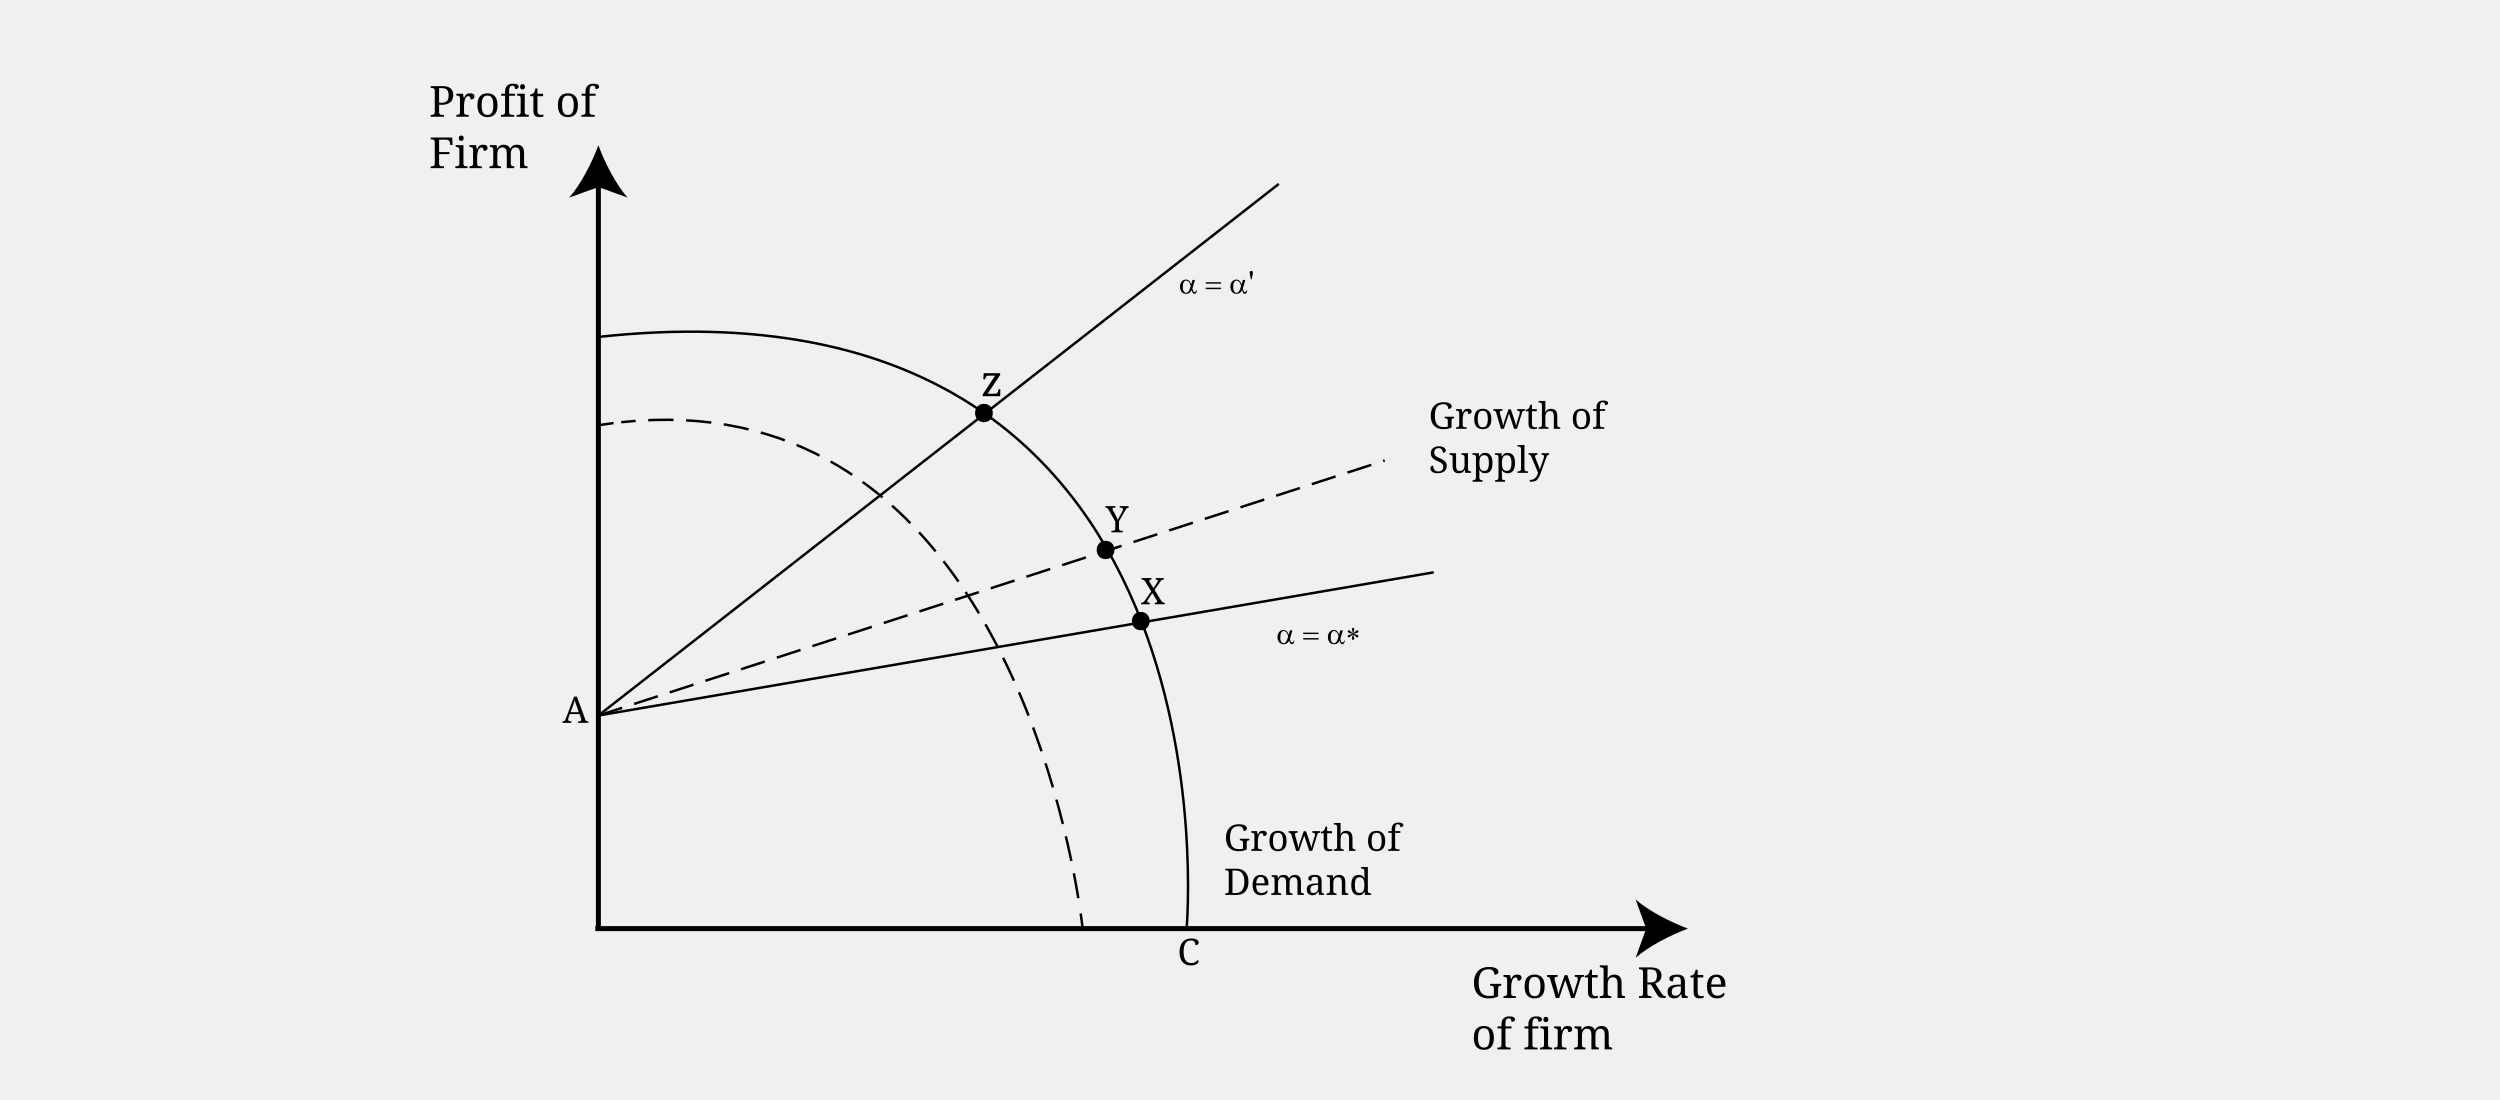
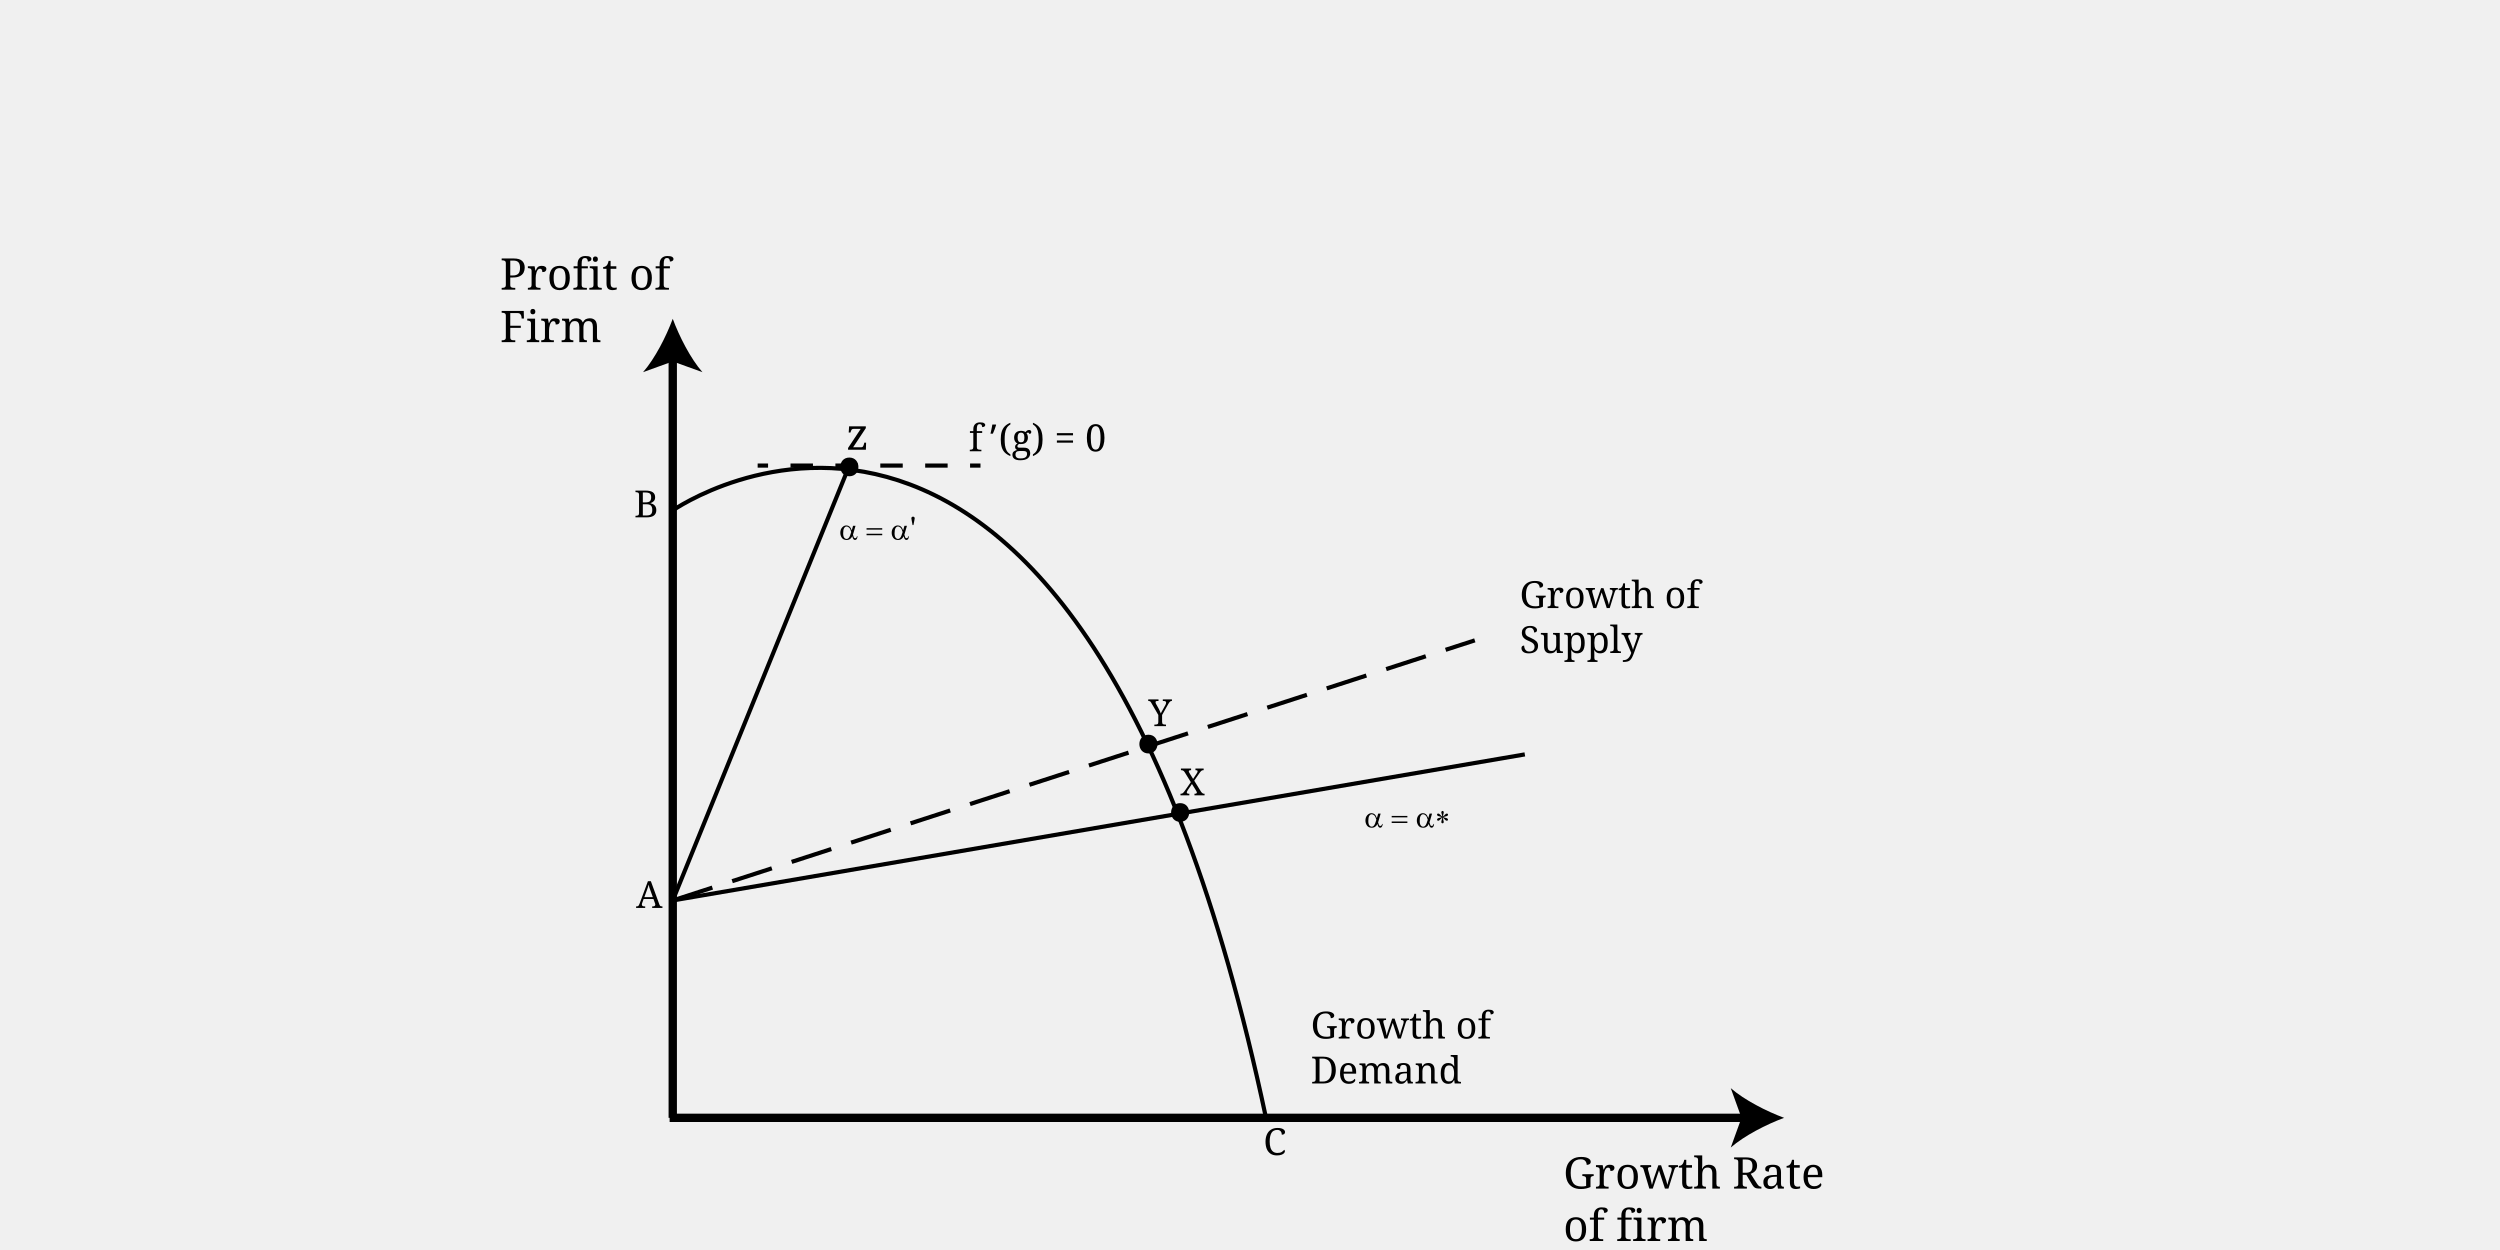
- <svg xmlns="http://www.w3.org/2000/svg" version="1.1" id="Layer_1" viewBox="50 230 1000 440">
+ <svg xmlns="http://www.w3.org/2000/svg" version="1.1" id="Layer_1" x="0px" y="0px" width="600px" height="300px" viewBox="150 0 300 300">
  <g>
-     <line fill="none" x1="289.352" y1="288.104" x2="289.352" y2="601.448" />
+     <line fill="none" x1="161.46" y1="76.513" x2="161.46" y2="268.28" />
    <g>
-       <line fill="none" stroke="#000000" stroke-width="2" stroke-miterlimit="10" x1="289.352" y1="302.792" x2="289.352" y2="601.448" />
+       <line fill="none" stroke="#000000" stroke-width="2" stroke-miterlimit="10" x1="161.46" y1="85.501" x2="161.46" y2="268.28" />
      <g>
-         <path d="M289.352,288.104c-2.579,6.952-6.98,15.578-11.643,20.924l11.643-4.21l11.64,4.21     C296.33,303.682,291.929,295.056,289.352,288.104z" />
+         <path d="M161.46,76.513c-1.578,4.254-4.272,9.533-7.125,12.806l7.125-2.577l7.124,2.577     C165.73,86.046,163.037,80.767,161.46,76.513z" />
      </g>
    </g>
  </g>
  <g>
-     <line fill="none" x1="288.128" y1="601.448" x2="710.408" y2="601.448" />
+     <line fill="none" x1="160.711" y1="268.28" x2="419.146" y2="268.28" />
    <g>
-       <line fill="none" stroke="#000000" stroke-width="2" stroke-miterlimit="10" x1="288.128" y1="601.448" x2="710.408" y2="601.448" />
+       <line fill="none" stroke="#000000" stroke-width="2" stroke-miterlimit="10" x1="160.711" y1="268.28" x2="419.146" y2="268.28" />
      <g>
-         <path d="M725.182,601.448c-6.952,2.579-15.578,6.98-20.924,11.643l4.21-11.643l-4.21-11.641     C709.605,594.47,718.23,598.871,725.182,601.448z" />
+         <path d="M428.188,268.28c-4.254,1.578-9.533,4.271-12.805,7.125l2.576-7.125l-2.576-7.125     C418.655,264.009,423.934,266.703,428.188,268.28z" />
      </g>
    </g>
  </g>
-   <path stroke="#000000" stroke-width="2" stroke-miterlimit="10" d="M289.352,370.269" />
-   <path stroke="#000000" stroke-width="2" stroke-miterlimit="10" d="M289.352,378.901" />
-   <path stroke="#000000" stroke-width="2" stroke-miterlimit="10" d="M530.92,601.448" />
-   <path fill="none" stroke="#000000" stroke-miterlimit="10" d="M524.642,601.448c0,0,23.728-264.921-235.29-236.675" />
+   <path stroke="#000000" stroke-width="2" stroke-miterlimit="10" d="M161.46,126.798" />
+   <path stroke="#000000" stroke-width="2" stroke-miterlimit="10" d="M161.46,132.081" />
+   <path stroke="#000000" stroke-width="2" stroke-miterlimit="10" d="M309.3,268.28" />
+   <path display="none" fill="none" stroke="#000000" stroke-miterlimit="10" d="M305.457,268.28c0,0,14.522-162.132-143.997-144.846" />
+   <g display="none">
+     <g display="inline">
+       <path fill="none" stroke="#000000" stroke-miterlimit="10" d="M315.031,718.687c0,0-0.137-1.33-0.479-3.712" />
+       <path fill="none" stroke="#000000" stroke-miterlimit="10" stroke-dasharray="10.108,5.054" d="M313.974,711.235    c-4.636-28.095-26.916-125.575-111.896-116.522" />
+       <path fill="none" stroke="#000000" stroke-miterlimit="10" d="M200.193,594.929c-1.224,0.151-2.46,0.324-3.709,0.521" />
+     </g>
+   </g>
+   <line fill="none" stroke="#000000" stroke-miterlimit="10" stroke-dasharray="10,5" x1="161.46" y1="216.109" x2="353.954" y2="153.685" />
+   <polyline fill="none" stroke="#000000" stroke-miterlimit="10" points="203.845,111.738 161.46,216.109 365.958,181.056 " />
+   <text transform="matrix(1 0 0 1 314.5781 249.2417)" font-family="'Georgia'" font-size="8.989">Growth of</text>
+   <text transform="matrix(1 0 0 1 314.5781 260.0288)" font-family="'Georgia'" font-size="8.989">Demand</text>
+   <text transform="matrix(1 0 0 1 303.207 277.2085)" font-family="'Georgia'" font-size="8.989">C</text>
  <g>
    <g>
-       <path fill="none" stroke="#000000" stroke-miterlimit="10" d="M483.058,601.448c0,0-0.223-2.172-0.782-6.065" />
-       <path fill="none" stroke="#000000" stroke-miterlimit="10" stroke-dasharray="10.108,5.054" d="M481.33,589.274    c-7.576-45.907-43.98-205.189-182.838-190.397" />
-       <path fill="none" stroke="#000000" stroke-miterlimit="10" d="M295.413,399.23c-2,0.248-4.02,0.53-6.061,0.85" />
-     </g>
-   </g>
-   <line fill="none" stroke="#000000" stroke-miterlimit="10" x1="289.352" y1="516.202" x2="561.515" y2="303.573" />
-   <line fill="none" stroke="#000000" stroke-miterlimit="10" stroke-dasharray="10,5" x1="289.352" y1="516.202" x2="603.885" y2="414.203" />
-   <line fill="none" stroke="#000000" stroke-miterlimit="10" x1="289.352" y1="516.202" x2="623.499" y2="458.927" />
-   <text transform="matrix(1 0 0 1 539.5449 570.3408)" font-family="'Georgia'" font-size="14.688">Growth of</text>
-   <text transform="matrix(1 0 0 1 539.5449 587.9668)" font-family="'Georgia'" font-size="14.688">Demand</text>
-   <text transform="matrix(1 0 0 1 520.9658 616.0381)" font-family="'Georgia'" font-size="14.688">C</text>
-   <g>
-     <g>
-       <path d="M506.306,482.108c4.736,0,4.736-7.345,0-7.345C501.57,474.764,501.57,482.108,506.306,482.108L506.306,482.108z" />
+       <path d="M283.236,197.244c2.897,0,2.897-4.495,0-4.495C280.338,192.749,280.338,197.244,283.236,197.244L283.236,197.244z" />
    </g>
  </g>
  <g>
    <g>
-       <path d="M492.23,453.65c4.735,0,4.735-7.345,0-7.345C487.494,446.306,487.494,453.65,492.23,453.65L492.23,453.65z" />
+       <path d="M275.621,180.827c2.898,0,2.898-4.495,0-4.495C272.723,176.333,272.723,180.827,275.621,180.827L275.621,180.827z" />
    </g>
  </g>
  <g>
    <g>
-       <path d="M443.576,398.876c4.735,0,4.735-7.344,0-7.344S438.841,398.876,443.576,398.876L443.576,398.876z" />
+       <path d="M203.845,114.305c2.897,0,2.897-4.494,0-4.494C200.947,109.811,200.947,114.305,203.845,114.305L203.845,114.305z" />
    </g>
  </g>
-   <text transform="matrix(1 0 0 1 506.3057 471.7041)" font-family="'Georgia'" font-size="14.688">X</text>
-   <text transform="matrix(1 0 0 1 492.2305 442.9404)" font-family="'Georgia'" font-size="14.688">Y</text>
-   <text transform="matrix(1 0 0 1 442.3516 388.4717)" font-family="'Georgia'" font-size="17.136">z</text>
-   <text transform="matrix(1 0 0 1 274.9727 519.1338)" font-family="'Georgia'" font-size="14.688">A</text>
-   <text transform="matrix(1 0 0 1 621.4648 401.5283)" font-family="'Georgia'" font-size="14.688">Growth of</text>
-   <text transform="matrix(1 0 0 1 621.4648 419.1543)" font-family="'Georgia'" font-size="14.688">Supply</text>
-   <text transform="matrix(1 0 0 1 638.6006 629.1924)" font-family="'Georgia'" font-size="17.136">Growth Rate </text>
-   <text transform="matrix(1 0 0 1 638.6006 649.7559)" font-family="'Georgia'" font-size="17.136">of firm</text>
-   <text transform="matrix(1 0 0 1 221.624 276.6807)" font-family="'Georgia'" font-size="17.136">Profit of</text>
-   <text transform="matrix(1 0 0 1 221.624 297.2441)" font-family="'Georgia'" font-size="17.136">Firm</text>
+   <text transform="matrix(1 0 0 1 283.2363 190.8755)" font-family="'Georgia'" font-size="8.989">X</text>
+   <text transform="matrix(1 0 0 1 275.6211 174.2729)" font-family="'Georgia'" font-size="8.989">Y</text>
+   <text transform="matrix(1 0 0 1 203.0957 107.938)" font-family="'Georgia'" font-size="10.487">z</text>
+   <text transform="matrix(1 0 0 1 152.6597 217.9038)" font-family="'Georgia'" font-size="8.989">A</text>
+   <text transform="matrix(1 0 0 1 364.7129 145.9282)" font-family="'Georgia'" font-size="8.989">Growth of</text>
+   <text transform="matrix(1 0 0 1 364.7129 156.7153)" font-family="'Georgia'" font-size="8.989">Supply</text>
+   <text transform="matrix(1 0 0 1 375.2002 285.2583)" font-family="'Georgia'" font-size="10.487">Growth Rate</text>
+   <text transform="matrix(1 0 0 1 375.2002 297.8433)" font-family="'Georgia'" font-size="10.487">of firm</text>
+   <text transform="matrix(1 0 0 1 120.0098 69.522)" font-family="'Georgia'" font-size="10.487">Profit of</text>
+   <text transform="matrix(1 0 0 1 120.0098 82.1069)" font-family="'Georgia'" font-size="10.487">Firm</text>
  <g>
-     <path d="M565.99,482.133h0.973l-0.762,2.666c-0.051,0.168-0.131,0.432-0.24,0.791c0.148,0.602,0.26,0.961,0.334,1.078   c0.141,0.215,0.318,0.322,0.533,0.322c0.156,0,0.301-0.064,0.434-0.193s0.221-0.33,0.264-0.604h0.234   c-0.055,0.563-0.173,0.951-0.354,1.166s-0.392,0.322-0.63,0.322c-0.223,0-0.425-0.094-0.606-0.281s-0.345-0.59-0.489-1.207   c-0.172,0.34-0.34,0.598-0.504,0.773c-0.23,0.242-0.48,0.423-0.75,0.542s-0.576,0.179-0.92,0.179c-0.863,0-1.498-0.287-1.904-0.861   s-0.609-1.229-0.609-1.963c0-0.859,0.238-1.556,0.715-2.089s1.035-0.8,1.676-0.8c0.445,0,0.838,0.136,1.178,0.407   s0.648,0.776,0.926,1.515L565.99,482.133z M565.281,484.553c-0.211-0.805-0.482-1.366-0.814-1.685s-0.67-0.478-1.014-0.478   c-0.383,0-0.701,0.21-0.955,0.63s-0.381,1.089-0.381,2.007c0,0.543,0.055,0.97,0.164,1.28s0.274,0.551,0.495,0.721   s0.454,0.255,0.7,0.255c0.301,0,0.576-0.139,0.826-0.416C564.643,486.492,564.969,485.721,565.281,484.553z" />
-     <path d="M571.287,483.053h6.152v0.568h-6.152V483.053z M571.287,485.238h6.152v0.58h-6.152V485.238z" />
-     <path d="M586.146,482.133h0.973l-0.762,2.666c-0.051,0.168-0.131,0.432-0.24,0.791c0.148,0.602,0.26,0.961,0.334,1.078   c0.141,0.215,0.318,0.322,0.533,0.322c0.156,0,0.301-0.064,0.434-0.193s0.221-0.33,0.264-0.604h0.234   c-0.055,0.563-0.173,0.951-0.354,1.166s-0.392,0.322-0.63,0.322c-0.223,0-0.425-0.094-0.606-0.281s-0.345-0.59-0.489-1.207   c-0.172,0.34-0.34,0.598-0.504,0.773c-0.23,0.242-0.48,0.423-0.75,0.542s-0.576,0.179-0.92,0.179c-0.863,0-1.498-0.287-1.904-0.861   s-0.609-1.229-0.609-1.963c0-0.859,0.238-1.556,0.715-2.089s1.035-0.8,1.676-0.8c0.445,0,0.838,0.136,1.178,0.407   s0.648,0.776,0.926,1.515L586.146,482.133z M585.438,484.553c-0.211-0.805-0.482-1.366-0.814-1.685s-0.67-0.478-1.014-0.478   c-0.383,0-0.701,0.21-0.955,0.63s-0.381,1.089-0.381,2.007c0,0.543,0.055,0.97,0.164,1.28s0.274,0.551,0.495,0.721   s0.454,0.255,0.7,0.255c0.301,0,0.576-0.139,0.826-0.416C584.799,486.492,585.125,485.721,585.438,484.553z" />
-     <path d="M591.121,483.311c-0.016-0.27-0.07-0.537-0.164-0.803c-0.137-0.387-0.205-0.65-0.205-0.791   c0-0.203,0.049-0.357,0.146-0.463s0.217-0.158,0.357-0.158c0.121,0,0.227,0.053,0.316,0.158s0.135,0.258,0.135,0.457   c0,0.172-0.052,0.415-0.155,0.729s-0.167,0.604-0.19,0.87c0.215-0.137,0.408-0.303,0.58-0.498c0.266-0.309,0.463-0.5,0.592-0.574   s0.26-0.111,0.393-0.111c0.125,0,0.232,0.044,0.322,0.132s0.135,0.192,0.135,0.313c0,0.145-0.064,0.273-0.193,0.387   s-0.451,0.227-0.967,0.34c-0.301,0.066-0.551,0.143-0.75,0.229c0.203,0.105,0.451,0.186,0.744,0.24   c0.473,0.086,0.782,0.193,0.929,0.322s0.22,0.27,0.22,0.422c0,0.117-0.044,0.219-0.132,0.305s-0.19,0.129-0.308,0.129   s-0.247-0.041-0.39-0.123s-0.335-0.266-0.577-0.551c-0.16-0.191-0.359-0.371-0.598-0.539c0.008,0.223,0.053,0.465,0.135,0.727   c0.141,0.461,0.211,0.773,0.211,0.938c0,0.16-0.047,0.294-0.141,0.401s-0.193,0.161-0.299,0.161c-0.145,0-0.275-0.057-0.393-0.17   c-0.082-0.082-0.123-0.213-0.123-0.393c0-0.188,0.045-0.413,0.135-0.677s0.146-0.445,0.17-0.545s0.045-0.247,0.064-0.442   c-0.23,0.152-0.432,0.322-0.604,0.51c-0.285,0.32-0.5,0.523-0.645,0.609c-0.102,0.063-0.207,0.094-0.316,0.094   c-0.133,0-0.246-0.045-0.34-0.135s-0.141-0.189-0.141-0.299c0-0.098,0.04-0.2,0.12-0.308s0.2-0.196,0.36-0.267   c0.105-0.047,0.346-0.109,0.721-0.188c0.242-0.051,0.479-0.125,0.709-0.223c-0.211-0.105-0.463-0.188-0.756-0.246   c-0.48-0.102-0.777-0.193-0.891-0.275c-0.176-0.129-0.264-0.285-0.264-0.469c0-0.105,0.044-0.202,0.132-0.29   s0.19-0.132,0.308-0.132c0.129,0,0.266,0.041,0.41,0.123s0.324,0.247,0.539,0.495S590.898,483.174,591.121,483.311z" />
+     <path d="M330.763,195.258h0.595l-0.466,1.632c-0.031,0.103-0.08,0.265-0.146,0.484c0.09,0.368,0.159,0.588,0.204,0.659   c0.086,0.132,0.194,0.197,0.326,0.197c0.096,0,0.185-0.039,0.266-0.118s0.135-0.202,0.161-0.369h0.144   c-0.033,0.344-0.105,0.582-0.217,0.713c-0.11,0.132-0.24,0.197-0.386,0.197c-0.136,0-0.26-0.058-0.37-0.172   c-0.111-0.114-0.212-0.361-0.3-0.738c-0.105,0.208-0.208,0.365-0.309,0.473c-0.141,0.148-0.294,0.259-0.459,0.332   c-0.165,0.072-0.353,0.109-0.563,0.109c-0.528,0-0.917-0.176-1.166-0.527c-0.248-0.351-0.372-0.752-0.372-1.201   c0-0.525,0.146-0.952,0.438-1.278s0.633-0.489,1.025-0.489c0.272,0,0.513,0.083,0.721,0.249c0.209,0.166,0.397,0.475,0.567,0.927   L330.763,195.258z M330.328,196.74c-0.129-0.493-0.295-0.836-0.498-1.031s-0.41-0.293-0.62-0.293c-0.234,0-0.429,0.129-0.585,0.386   c-0.155,0.257-0.232,0.667-0.232,1.229c0,0.332,0.033,0.594,0.1,0.783c0.067,0.189,0.168,0.337,0.304,0.441   c0.135,0.104,0.277,0.156,0.428,0.156c0.185,0,0.353-0.085,0.506-0.255C329.938,197.926,330.138,197.455,330.328,196.74z" />
+     <path d="M334.004,195.822h3.766v0.348h-3.766V195.822z M334.004,197.159h3.766v0.355h-3.766V197.159z" />
+     <path d="M343.098,195.258h0.596l-0.467,1.632c-0.031,0.103-0.08,0.265-0.146,0.484c0.091,0.368,0.159,0.588,0.204,0.659   c0.087,0.132,0.195,0.197,0.326,0.197c0.096,0,0.185-0.039,0.266-0.118c0.082-0.079,0.136-0.202,0.162-0.369h0.144   c-0.034,0.344-0.106,0.582-0.217,0.713c-0.111,0.132-0.24,0.197-0.386,0.197c-0.137,0-0.261-0.058-0.371-0.172   s-0.211-0.361-0.299-0.738c-0.105,0.208-0.208,0.365-0.309,0.473c-0.141,0.148-0.294,0.259-0.459,0.332   c-0.165,0.072-0.353,0.109-0.563,0.109c-0.528,0-0.917-0.176-1.165-0.527c-0.248-0.351-0.373-0.752-0.373-1.201   c0-0.525,0.146-0.952,0.438-1.278s0.634-0.489,1.026-0.489c0.272,0,0.513,0.083,0.721,0.249s0.396,0.475,0.566,0.927   L343.098,195.258z M342.665,196.74c-0.13-0.493-0.296-0.836-0.499-1.031s-0.409-0.293-0.62-0.293c-0.234,0-0.429,0.129-0.585,0.386   c-0.155,0.257-0.232,0.667-0.232,1.229c0,0.332,0.033,0.594,0.1,0.783c0.067,0.189,0.168,0.337,0.304,0.441   c0.135,0.104,0.277,0.156,0.428,0.156c0.185,0,0.353-0.085,0.506-0.255C342.273,197.926,342.473,197.455,342.665,196.74z" />
+     <path d="M346.143,195.98c-0.01-0.166-0.043-0.329-0.101-0.492c-0.084-0.236-0.125-0.397-0.125-0.483   c0-0.125,0.029-0.219,0.089-0.284c0.06-0.064,0.133-0.097,0.219-0.097c0.074,0,0.139,0.033,0.193,0.097   c0.055,0.064,0.083,0.158,0.083,0.28c0,0.105-0.032,0.254-0.096,0.446c-0.063,0.191-0.102,0.369-0.116,0.532   c0.132-0.084,0.25-0.186,0.355-0.305c0.163-0.189,0.283-0.306,0.362-0.352c0.079-0.045,0.159-0.067,0.24-0.067   c0.076,0,0.143,0.026,0.197,0.08s0.083,0.118,0.083,0.191c0,0.089-0.04,0.168-0.118,0.237c-0.079,0.069-0.276,0.139-0.592,0.208   c-0.185,0.04-0.338,0.088-0.459,0.141c0.124,0.063,0.275,0.113,0.455,0.146c0.289,0.053,0.479,0.118,0.568,0.197   s0.135,0.165,0.135,0.258c0,0.072-0.027,0.134-0.081,0.187s-0.116,0.079-0.188,0.079s-0.151-0.025-0.238-0.075   c-0.088-0.05-0.205-0.163-0.354-0.337c-0.098-0.117-0.22-0.228-0.366-0.33c0.005,0.137,0.033,0.284,0.083,0.445   c0.086,0.282,0.129,0.473,0.129,0.573c0,0.099-0.028,0.181-0.086,0.246s-0.118,0.099-0.184,0.099c-0.088,0-0.168-0.035-0.24-0.104   c-0.05-0.05-0.075-0.13-0.075-0.24c0-0.115,0.027-0.253,0.083-0.414c0.055-0.162,0.089-0.272,0.104-0.334s0.027-0.151,0.039-0.271   c-0.141,0.093-0.264,0.197-0.369,0.313c-0.175,0.195-0.306,0.319-0.395,0.372c-0.063,0.039-0.127,0.058-0.193,0.058   c-0.082,0-0.151-0.027-0.208-0.082c-0.058-0.056-0.087-0.116-0.087-0.184c0-0.06,0.024-0.122,0.073-0.188s0.123-0.12,0.221-0.163   c0.064-0.029,0.212-0.066,0.441-0.115c0.147-0.031,0.293-0.076,0.434-0.137c-0.129-0.064-0.283-0.115-0.463-0.15   c-0.293-0.063-0.476-0.118-0.545-0.168c-0.107-0.079-0.161-0.175-0.161-0.287c0-0.064,0.026-0.124,0.08-0.178   s0.116-0.081,0.188-0.081c0.079,0,0.163,0.025,0.251,0.075c0.088,0.051,0.198,0.151,0.33,0.304   C345.871,195.777,346.006,195.896,346.143,195.98z" />
  </g>
  <g>
-     <path d="M526.991,341.975h0.973l-0.762,2.666c-0.051,0.168-0.131,0.432-0.24,0.791c0.148,0.602,0.26,0.961,0.334,1.078   c0.141,0.215,0.318,0.322,0.533,0.322c0.156,0,0.301-0.064,0.434-0.193s0.221-0.33,0.264-0.604h0.234   c-0.055,0.563-0.173,0.951-0.354,1.166s-0.392,0.322-0.63,0.322c-0.223,0-0.425-0.094-0.606-0.281s-0.345-0.59-0.489-1.207   c-0.172,0.34-0.34,0.598-0.504,0.773c-0.23,0.242-0.48,0.423-0.75,0.542s-0.576,0.179-0.92,0.179c-0.863,0-1.498-0.287-1.904-0.861   s-0.609-1.229-0.609-1.963c0-0.859,0.238-1.556,0.715-2.089s1.035-0.8,1.676-0.8c0.445,0,0.838,0.136,1.178,0.407   s0.648,0.776,0.926,1.515L526.991,341.975z M526.282,344.395c-0.211-0.805-0.482-1.366-0.814-1.685s-0.67-0.478-1.014-0.478   c-0.383,0-0.701,0.21-0.955,0.63s-0.381,1.089-0.381,2.007c0,0.543,0.055,0.97,0.164,1.28s0.274,0.551,0.495,0.721   s0.454,0.255,0.7,0.255c0.301,0,0.576-0.139,0.826-0.416C525.644,346.334,525.97,345.563,526.282,344.395z" />
-     <path d="M532.288,342.895h6.152v0.568h-6.152V342.895z M532.288,345.081h6.152v0.58h-6.152V345.081z" />
-     <path d="M547.147,341.975h0.973l-0.762,2.666c-0.051,0.168-0.131,0.432-0.24,0.791c0.148,0.602,0.26,0.961,0.334,1.078   c0.141,0.215,0.318,0.322,0.533,0.322c0.156,0,0.301-0.064,0.434-0.193s0.221-0.33,0.264-0.604h0.234   c-0.055,0.563-0.173,0.951-0.354,1.166s-0.392,0.322-0.63,0.322c-0.223,0-0.425-0.094-0.606-0.281s-0.345-0.59-0.489-1.207   c-0.172,0.34-0.34,0.598-0.504,0.773c-0.23,0.242-0.48,0.423-0.75,0.542s-0.576,0.179-0.92,0.179c-0.863,0-1.498-0.287-1.904-0.861   s-0.609-1.229-0.609-1.963c0-0.859,0.238-1.556,0.715-2.089s1.035-0.8,1.676-0.8c0.445,0,0.838,0.136,1.178,0.407   s0.648,0.776,0.926,1.515L547.147,341.975z M546.438,344.395c-0.211-0.805-0.482-1.366-0.814-1.685s-0.67-0.478-1.014-0.478   c-0.383,0-0.701,0.21-0.955,0.63s-0.381,1.089-0.381,2.007c0,0.543,0.055,0.97,0.164,1.28s0.274,0.551,0.495,0.721   s0.454,0.255,0.7,0.255c0.301,0,0.576-0.139,0.826-0.416C545.8,346.334,546.126,345.563,546.438,344.395z" />
-     <path d="M551.179,339.034c0,0.156-0.051,0.457-0.152,0.902s-0.215,1.023-0.34,1.734h-0.357c-0.105-0.664-0.21-1.231-0.313-1.702   s-0.155-0.782-0.155-0.935c0-0.18,0.055-0.334,0.164-0.463s0.275-0.193,0.498-0.193c0.211,0,0.373,0.064,0.486,0.193   S551.179,338.854,551.179,339.034z" />
+     <path d="M204.729,126.2h0.595l-0.466,1.632c-0.031,0.103-0.08,0.264-0.147,0.483c0.091,0.369,0.159,0.589,0.205,0.66   c0.086,0.132,0.194,0.197,0.326,0.197c0.096,0,0.184-0.039,0.266-0.118c0.081-0.079,0.135-0.202,0.161-0.37h0.144   c-0.034,0.345-0.106,0.582-0.217,0.714c-0.111,0.132-0.24,0.197-0.386,0.197c-0.137,0-0.26-0.058-0.371-0.172   c-0.11-0.114-0.211-0.361-0.299-0.739c-0.105,0.208-0.208,0.366-0.309,0.474c-0.141,0.147-0.294,0.259-0.459,0.331   c-0.165,0.073-0.353,0.11-0.563,0.11c-0.527,0-0.916-0.176-1.165-0.527c-0.248-0.352-0.372-0.752-0.372-1.201   c0-0.526,0.146-0.952,0.438-1.278s0.633-0.49,1.025-0.49c0.272,0,0.513,0.084,0.721,0.249c0.208,0.166,0.396,0.476,0.567,0.928   L204.729,126.2z M204.295,127.681c-0.129-0.493-0.295-0.836-0.498-1.031s-0.41-0.293-0.62-0.293c-0.234,0-0.43,0.129-0.585,0.386   s-0.233,0.666-0.233,1.229c0,0.332,0.034,0.594,0.101,0.783s0.168,0.337,0.303,0.441c0.136,0.104,0.278,0.155,0.429,0.155   c0.185,0,0.353-0.085,0.506-0.254C203.904,128.868,204.104,128.396,204.295,127.681z" />
+     <path d="M207.971,126.763h3.765v0.347h-3.765V126.763z M207.971,128.1h3.765v0.355h-3.765V128.1z" />
+     <path d="M217.064,126.2h0.596l-0.467,1.632c-0.031,0.103-0.08,0.264-0.146,0.483c0.091,0.369,0.159,0.589,0.204,0.66   c0.087,0.132,0.194,0.197,0.326,0.197c0.096,0,0.185-0.039,0.266-0.118c0.082-0.079,0.136-0.202,0.162-0.37h0.143   c-0.033,0.345-0.105,0.582-0.217,0.714c-0.11,0.132-0.239,0.197-0.385,0.197c-0.137,0-0.261-0.058-0.371-0.172   c-0.111-0.114-0.211-0.361-0.3-0.739c-0.104,0.208-0.208,0.366-0.309,0.474c-0.141,0.147-0.293,0.259-0.459,0.331   c-0.165,0.073-0.352,0.11-0.563,0.11c-0.528,0-0.917-0.176-1.165-0.527c-0.249-0.352-0.373-0.752-0.373-1.201   c0-0.526,0.146-0.952,0.438-1.278s0.634-0.49,1.026-0.49c0.271,0,0.513,0.084,0.721,0.249c0.208,0.166,0.396,0.476,0.566,0.928   L217.064,126.2z M216.631,127.681c-0.129-0.493-0.295-0.836-0.498-1.031s-0.41-0.293-0.621-0.293c-0.234,0-0.429,0.129-0.584,0.386   c-0.156,0.257-0.233,0.666-0.233,1.229c0,0.332,0.033,0.594,0.101,0.783c0.066,0.189,0.167,0.337,0.303,0.441   c0.135,0.104,0.277,0.155,0.429,0.155c0.184,0,0.353-0.085,0.505-0.254C216.24,128.868,216.439,128.396,216.631,127.681z" />
+     <path d="M219.532,124.4c0,0.096-0.031,0.279-0.093,0.552c-0.063,0.272-0.132,0.626-0.208,1.062h-0.219   c-0.064-0.406-0.129-0.754-0.191-1.042c-0.063-0.288-0.095-0.479-0.095-0.572c0-0.109,0.033-0.204,0.1-0.283   c0.067-0.079,0.169-0.118,0.305-0.118c0.13,0,0.229,0.039,0.298,0.118S219.532,124.29,219.532,124.4z" />
  </g>
+   <path fill="#FFFFFF" stroke="#000000" stroke-miterlimit="10" d="M161.46,107.28" />
+   <path fill="none" stroke="#000000" stroke-miterlimit="10" d="M161.459,122.502c0,0,97.05-67.777,142.379,145.778" />
+   <g>
+     <g>
+       <line fill="none" stroke="#000000" stroke-miterlimit="10" x1="181.836" y1="111.738" x2="184.336" y2="111.738" />
+       <line fill="none" stroke="#000000" stroke-miterlimit="10" stroke-dasharray="5.387,5.387" x1="189.723" y1="111.738" x2="230.123" y2="111.738" />
+       <line fill="none" stroke="#000000" stroke-miterlimit="10" x1="232.816" y1="111.738" x2="235.316" y2="111.738" />
+     </g>
+   </g>
+   <text transform="matrix(1 0 0 1 232.5024 108.3052)">
+     <tspan x="0" y="0" font-family="'Georgia'" font-size="9">f </tspan>
+     <tspan x="5.098" y="0" font-family="'MyanmarText'" font-size="9">’</tspan>
+     <tspan x="7.159" y="0" font-family="'Georgia'" font-size="9">(g) = 0</tspan>
+   </text>
+   <text transform="matrix(1 0 0 1 152.1694 124.1646)" font-family="'Georgia'" font-size="9">B</text>
</svg>
